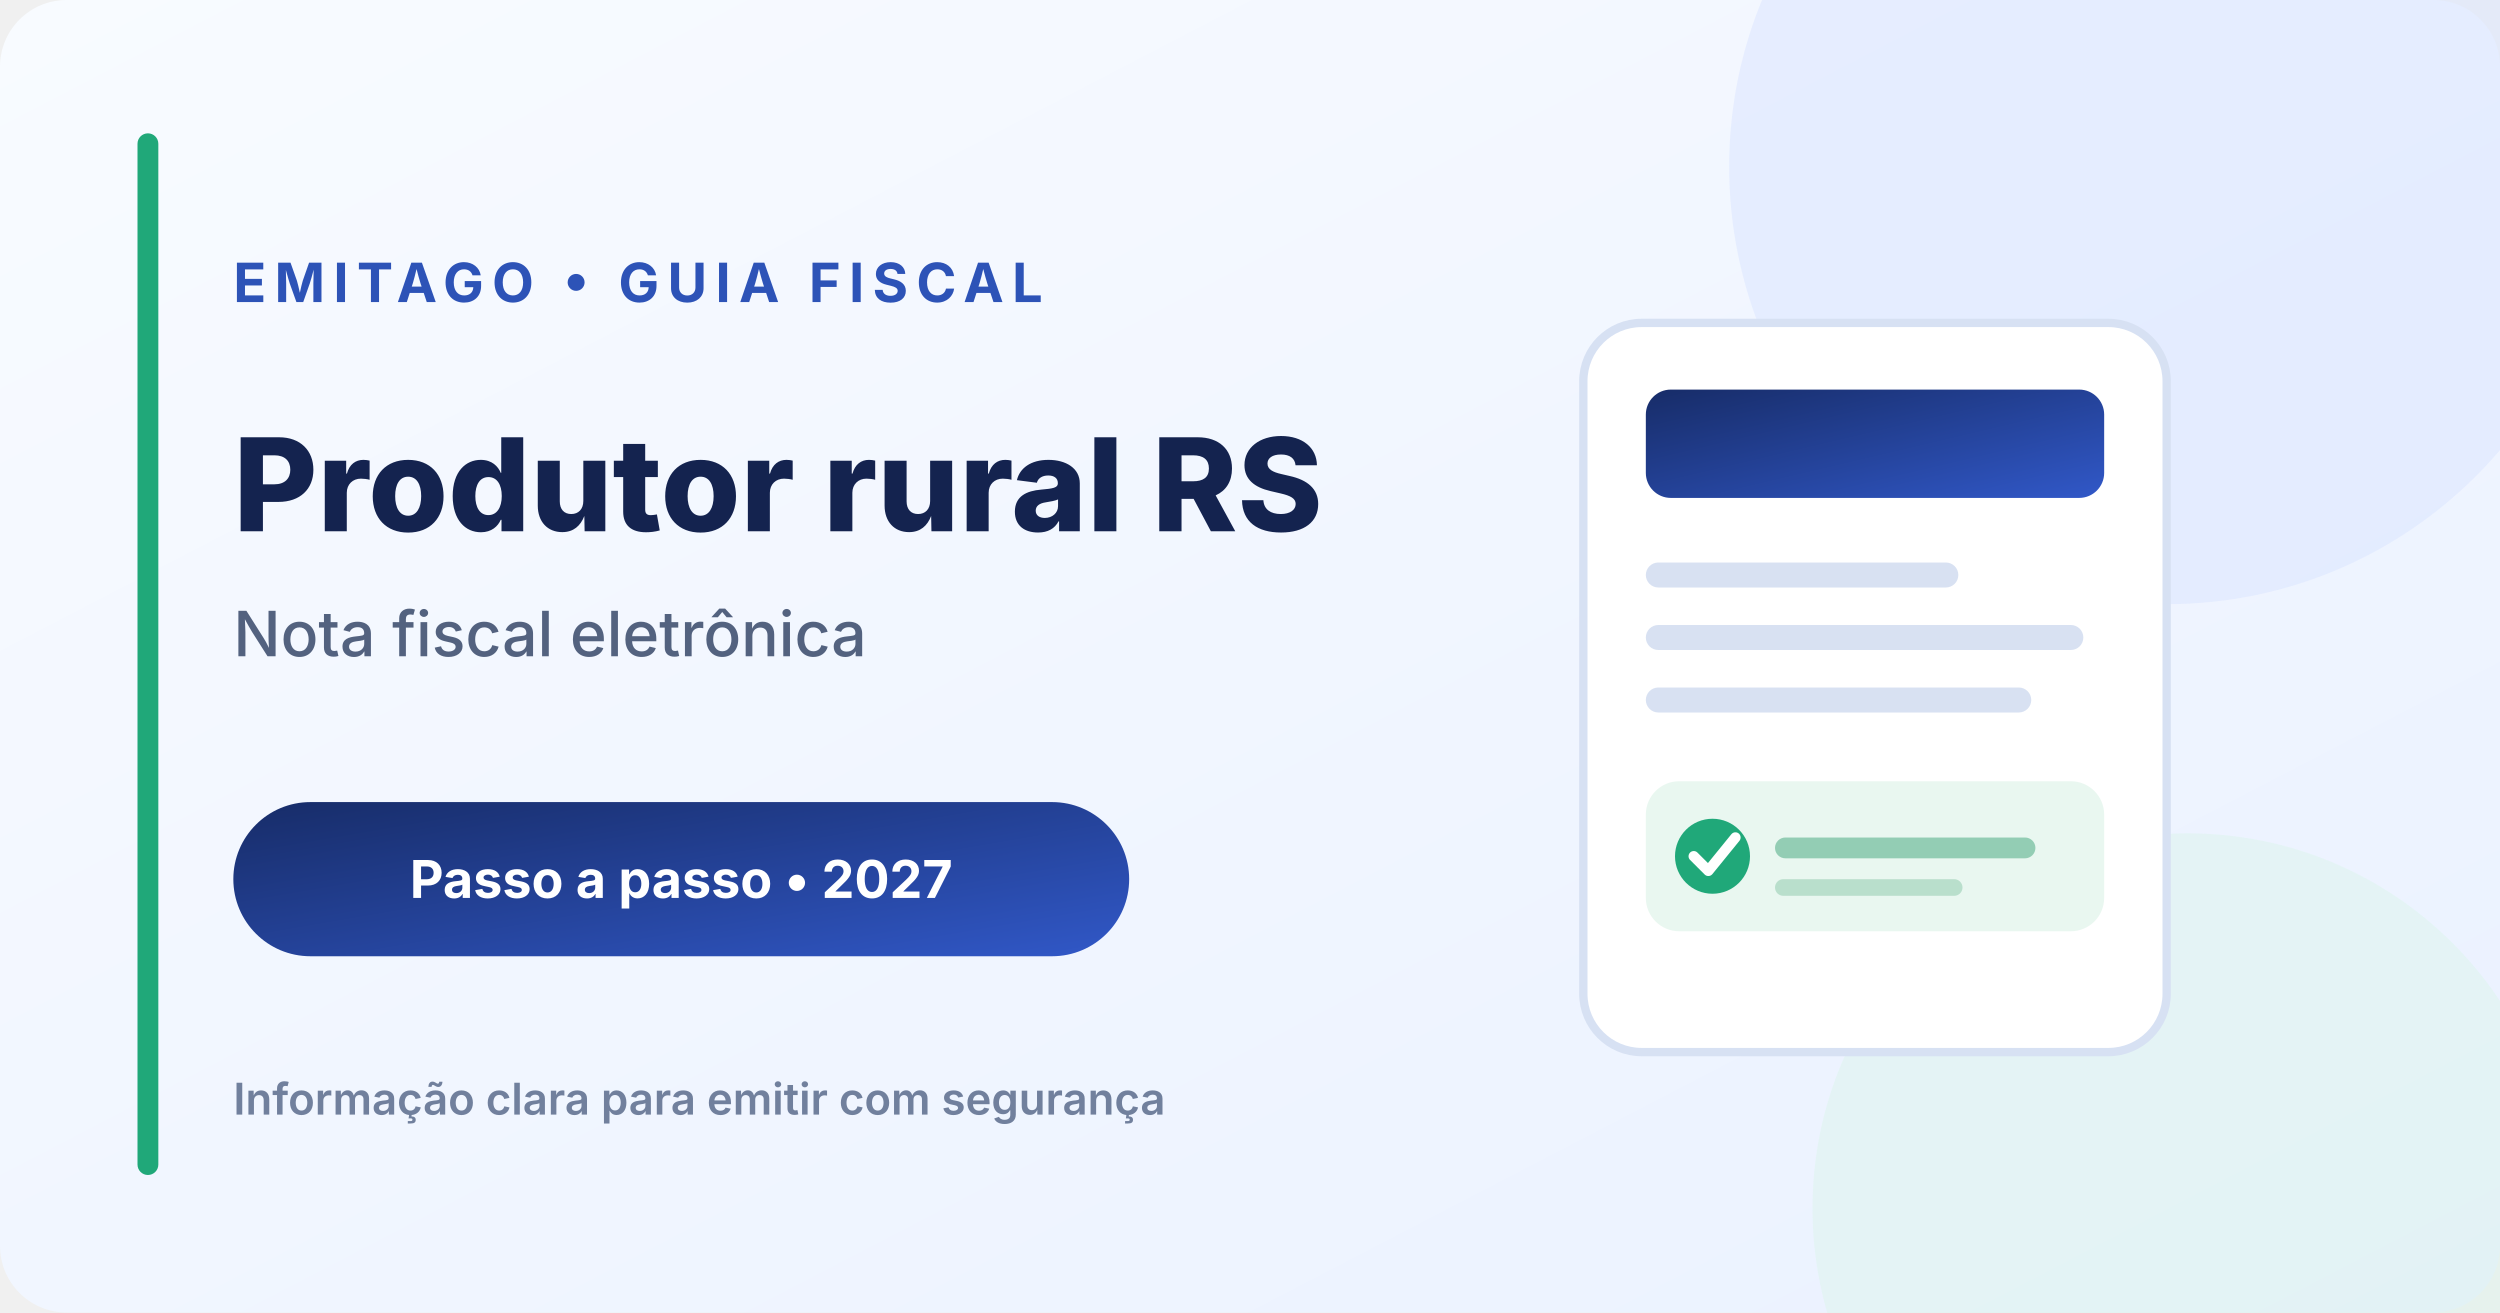
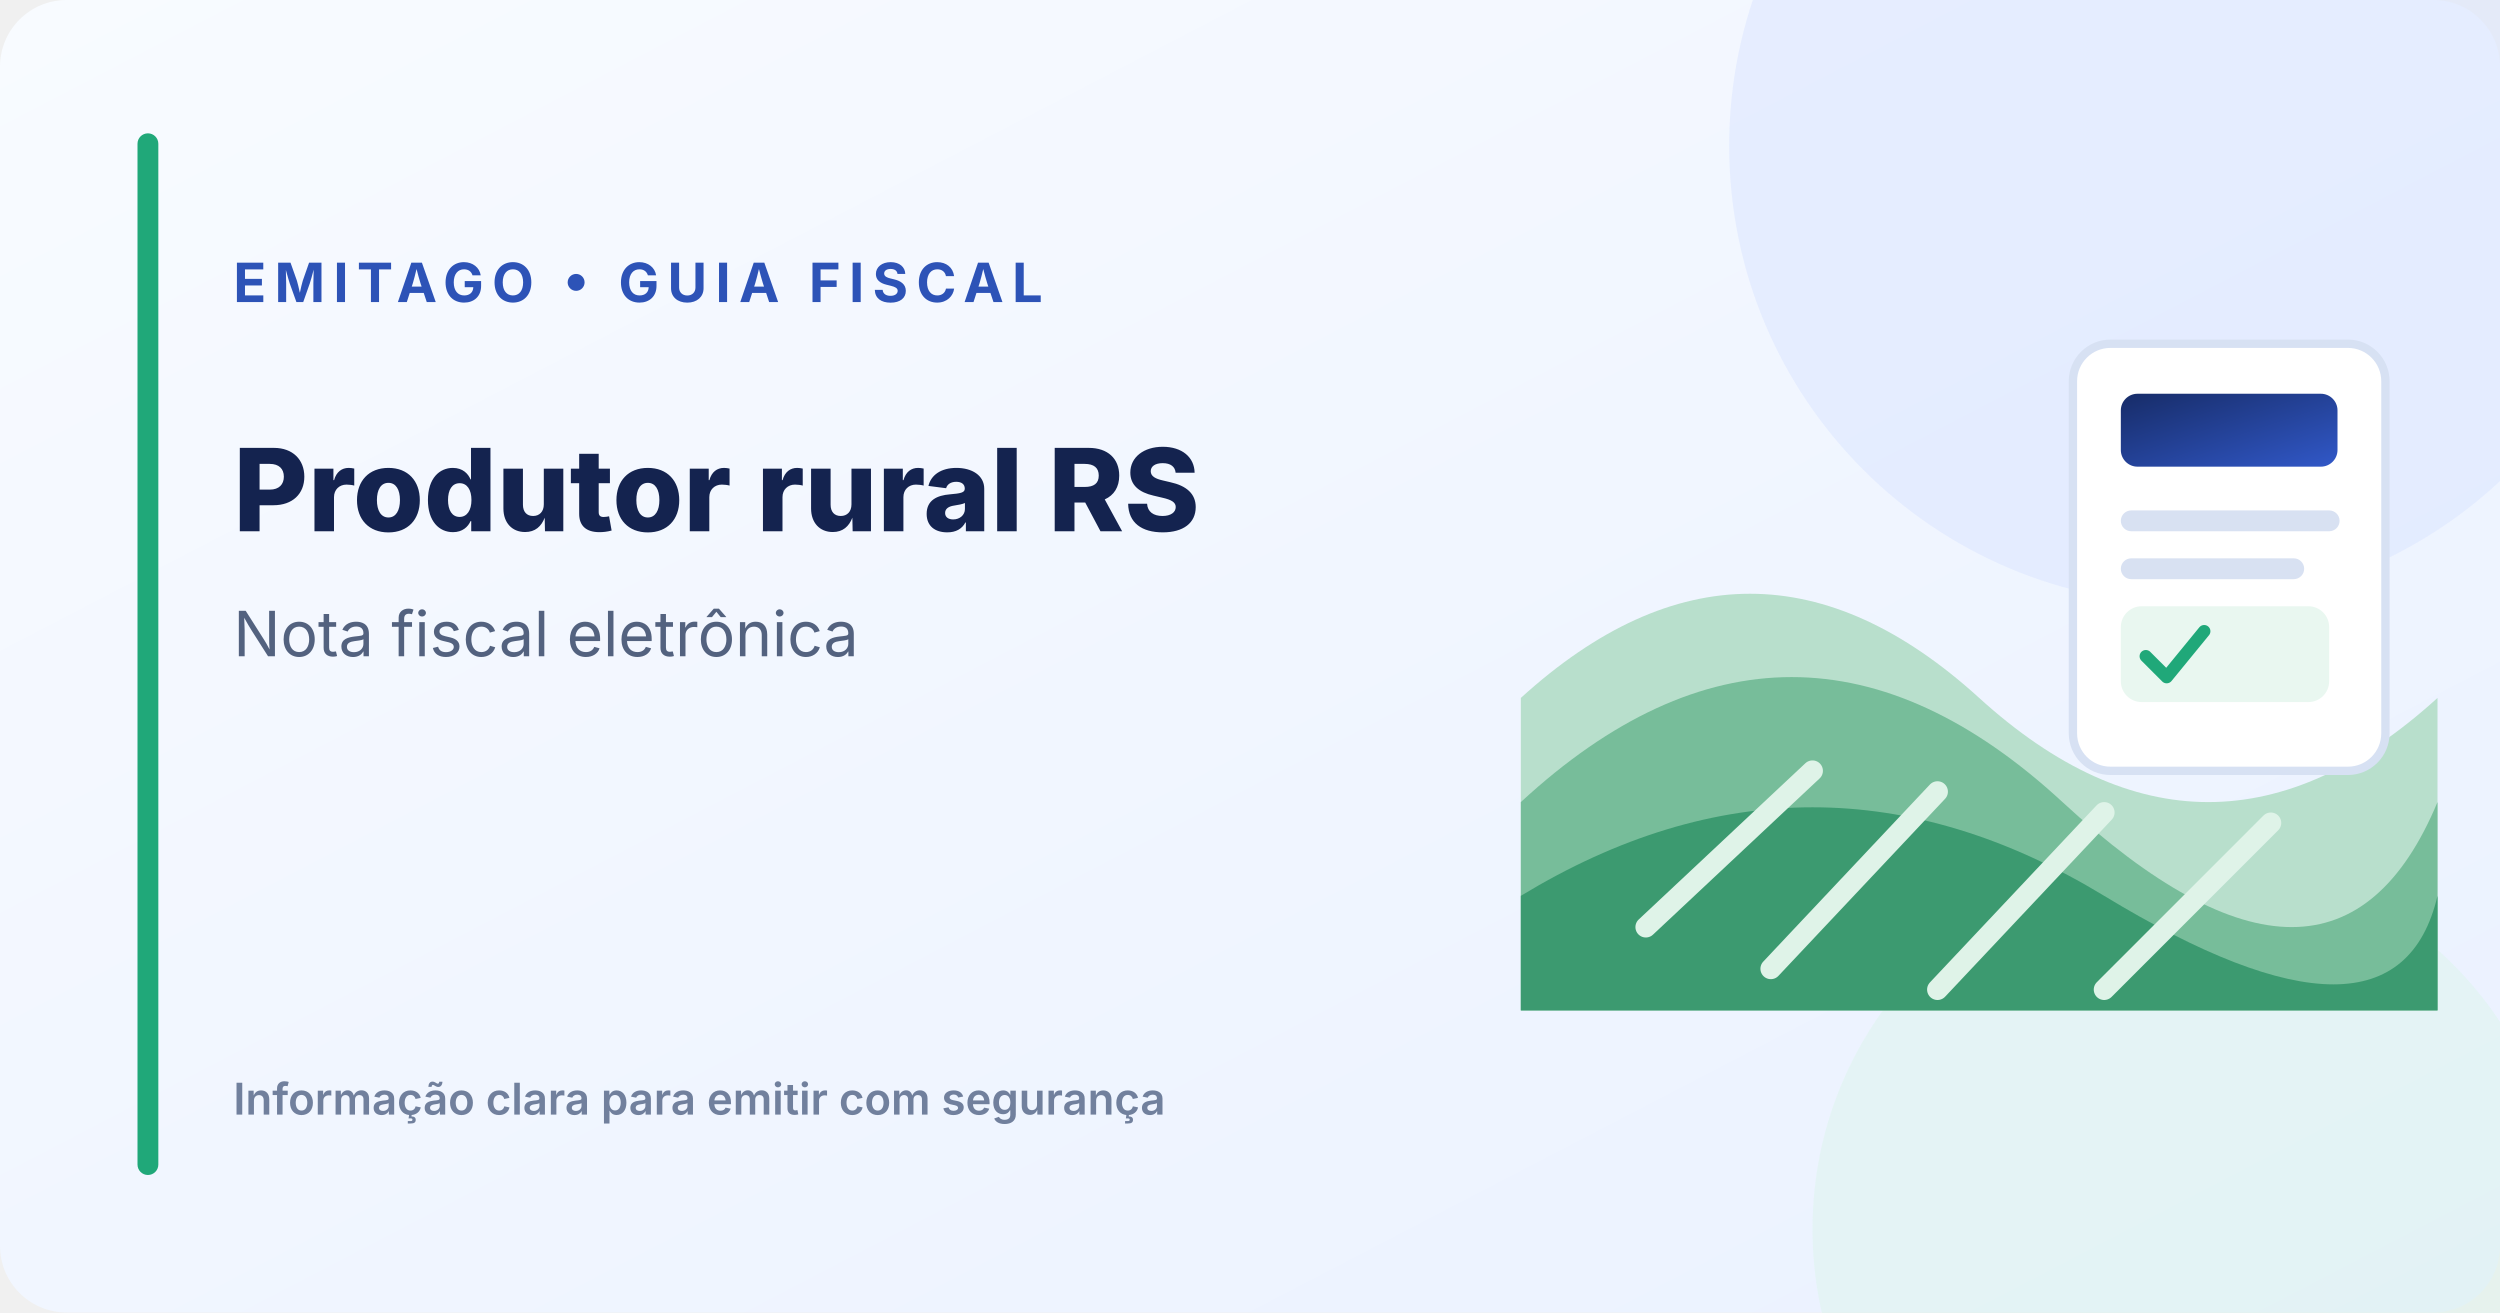
<svg xmlns="http://www.w3.org/2000/svg" width="1200" height="630" viewBox="0 0 1200 630">
  <defs>
    <linearGradient id="bg" x1="0" y1="0" x2="1" y2="1">
      <stop offset="0" stop-color="#f8fbff" />
      <stop offset="1" stop-color="#eaf1ff" />
    </linearGradient>
    <linearGradient id="blue" x1="0" y1="0" x2="1" y2="1">
      <stop offset="0" stop-color="#172c68" />
      <stop offset="1" stop-color="#3158c8" />
    </linearGradient>
  </defs>
  <rect width="1200" height="630" rx="32" fill="url(#bg)" />
-   <circle cx="1040" cy="80" r="210" fill="#dbe5ff" opacity=".55" />
-   <circle cx="1050" cy="580" r="180" fill="#d9f5e9" opacity=".45" />
+   <circle cx="1050" cy="70" r="220" fill="#dbe5ff" opacity=".55" />
+   <circle cx="1050" cy="590" r="180" fill="#d9f5e9" opacity=".45" />
  <rect x="66" y="64" width="10" height="500" rx="5" fill="#20a879" />
  <text x="112" y="145" font-family="Inter,Arial,sans-serif" font-size="26" font-weight="700" letter-spacing="4" fill="#2d53b7">EMITAGO • GUIA FISCAL</text>
-   <text x="112" y="255" font-family="Inter,Arial,sans-serif" font-size="62" font-weight="800" fill="#14234f">Produtor rural RS</text>
-   <text x="112" y="315" font-family="Inter,Arial,sans-serif" font-size="30" font-weight="500" fill="#53627f">Nota fiscal eletrônica</text>
-   <rect x="112" y="385" width="430" height="74" rx="37" fill="url(#blue)" />
-   <text x="327" y="431" text-anchor="middle" font-family="Inter,Arial,sans-serif" font-size="25" font-weight="700" fill="#fff">Passo a passo • 2027</text>
-   <g transform="translate(760 155)">
-     <rect x="0" y="0" width="280" height="350" rx="28" fill="#fff" stroke="#d7e1f3" stroke-width="4" />
-     <rect x="30" y="32" width="220" height="52" rx="12" fill="url(#blue)" />
-     <rect x="30" y="115" width="150" height="12" rx="6" fill="#d8e1f2" />
-     <rect x="30" y="145" width="210" height="12" rx="6" fill="#d8e1f2" />
-     <rect x="30" y="175" width="185" height="12" rx="6" fill="#d8e1f2" />
-     <rect x="30" y="220" width="220" height="72" rx="16" fill="#e9f7f0" />
-     <circle cx="62" cy="256" r="18" fill="#20a879" />
-     <path d="M53 256l7 7 13-16" fill="none" stroke="#fff" stroke-width="5" stroke-linecap="round" stroke-linejoin="round" />
-     <rect x="92" y="247" width="125" height="10" rx="5" fill="#93cdb4" />
-     <rect x="92" y="267" width="90" height="8" rx="4" fill="#b9dfcc" />
+   <text x="112" y="255" font-family="Inter,Arial,sans-serif" font-size="55" font-weight="800" fill="#14234f">Produtor rural RS</text>
+   <text x="112" y="315" font-family="Inter,Arial,sans-serif" font-size="30" fill="#53627f">Nota fiscal eletrônica</text>
+   <g transform="translate(730 165)">
+     <path d="M0 170Q110 70 220 170T440 170V320H0Z" fill="#b8dfcc" />
+     <path d="M0 220Q130 100 260 220T440 220V320H0Z" fill="#77bd9a" />
+     <path d="M0 265Q140 180 280 265T440 265V320H0Z" fill="#3c9a70" />
+     <path d="M60 280L140 205M120 300L200 215M200 310L280 225M280 310L360 230" stroke="#dff3e8" stroke-width="10" stroke-linecap="round" />
+     <rect x="265" y="0" width="150" height="205" rx="18" fill="#fff" stroke="#d7e1f3" stroke-width="4" />
+     <rect x="288" y="24" width="104" height="35" rx="8" fill="url(#blue)" />
+     <rect x="288" y="80" width="105" height="10" rx="5" fill="#d8e1f2" />
+     <rect x="288" y="103" width="88" height="10" rx="5" fill="#d8e1f2" />
+     <rect x="288" y="126" width="100" height="46" rx="10" fill="#e9f7f0" />
+     <path d="M300 150l10 10 18-22" fill="none" stroke="#20a879" stroke-width="6" stroke-linecap="round" stroke-linejoin="round" />
  </g>
  <text x="112" y="535" font-family="Inter,Arial,sans-serif" font-size="21" font-weight="600" fill="#71809d">Informação clara para emitir com segurança</text>
</svg>
